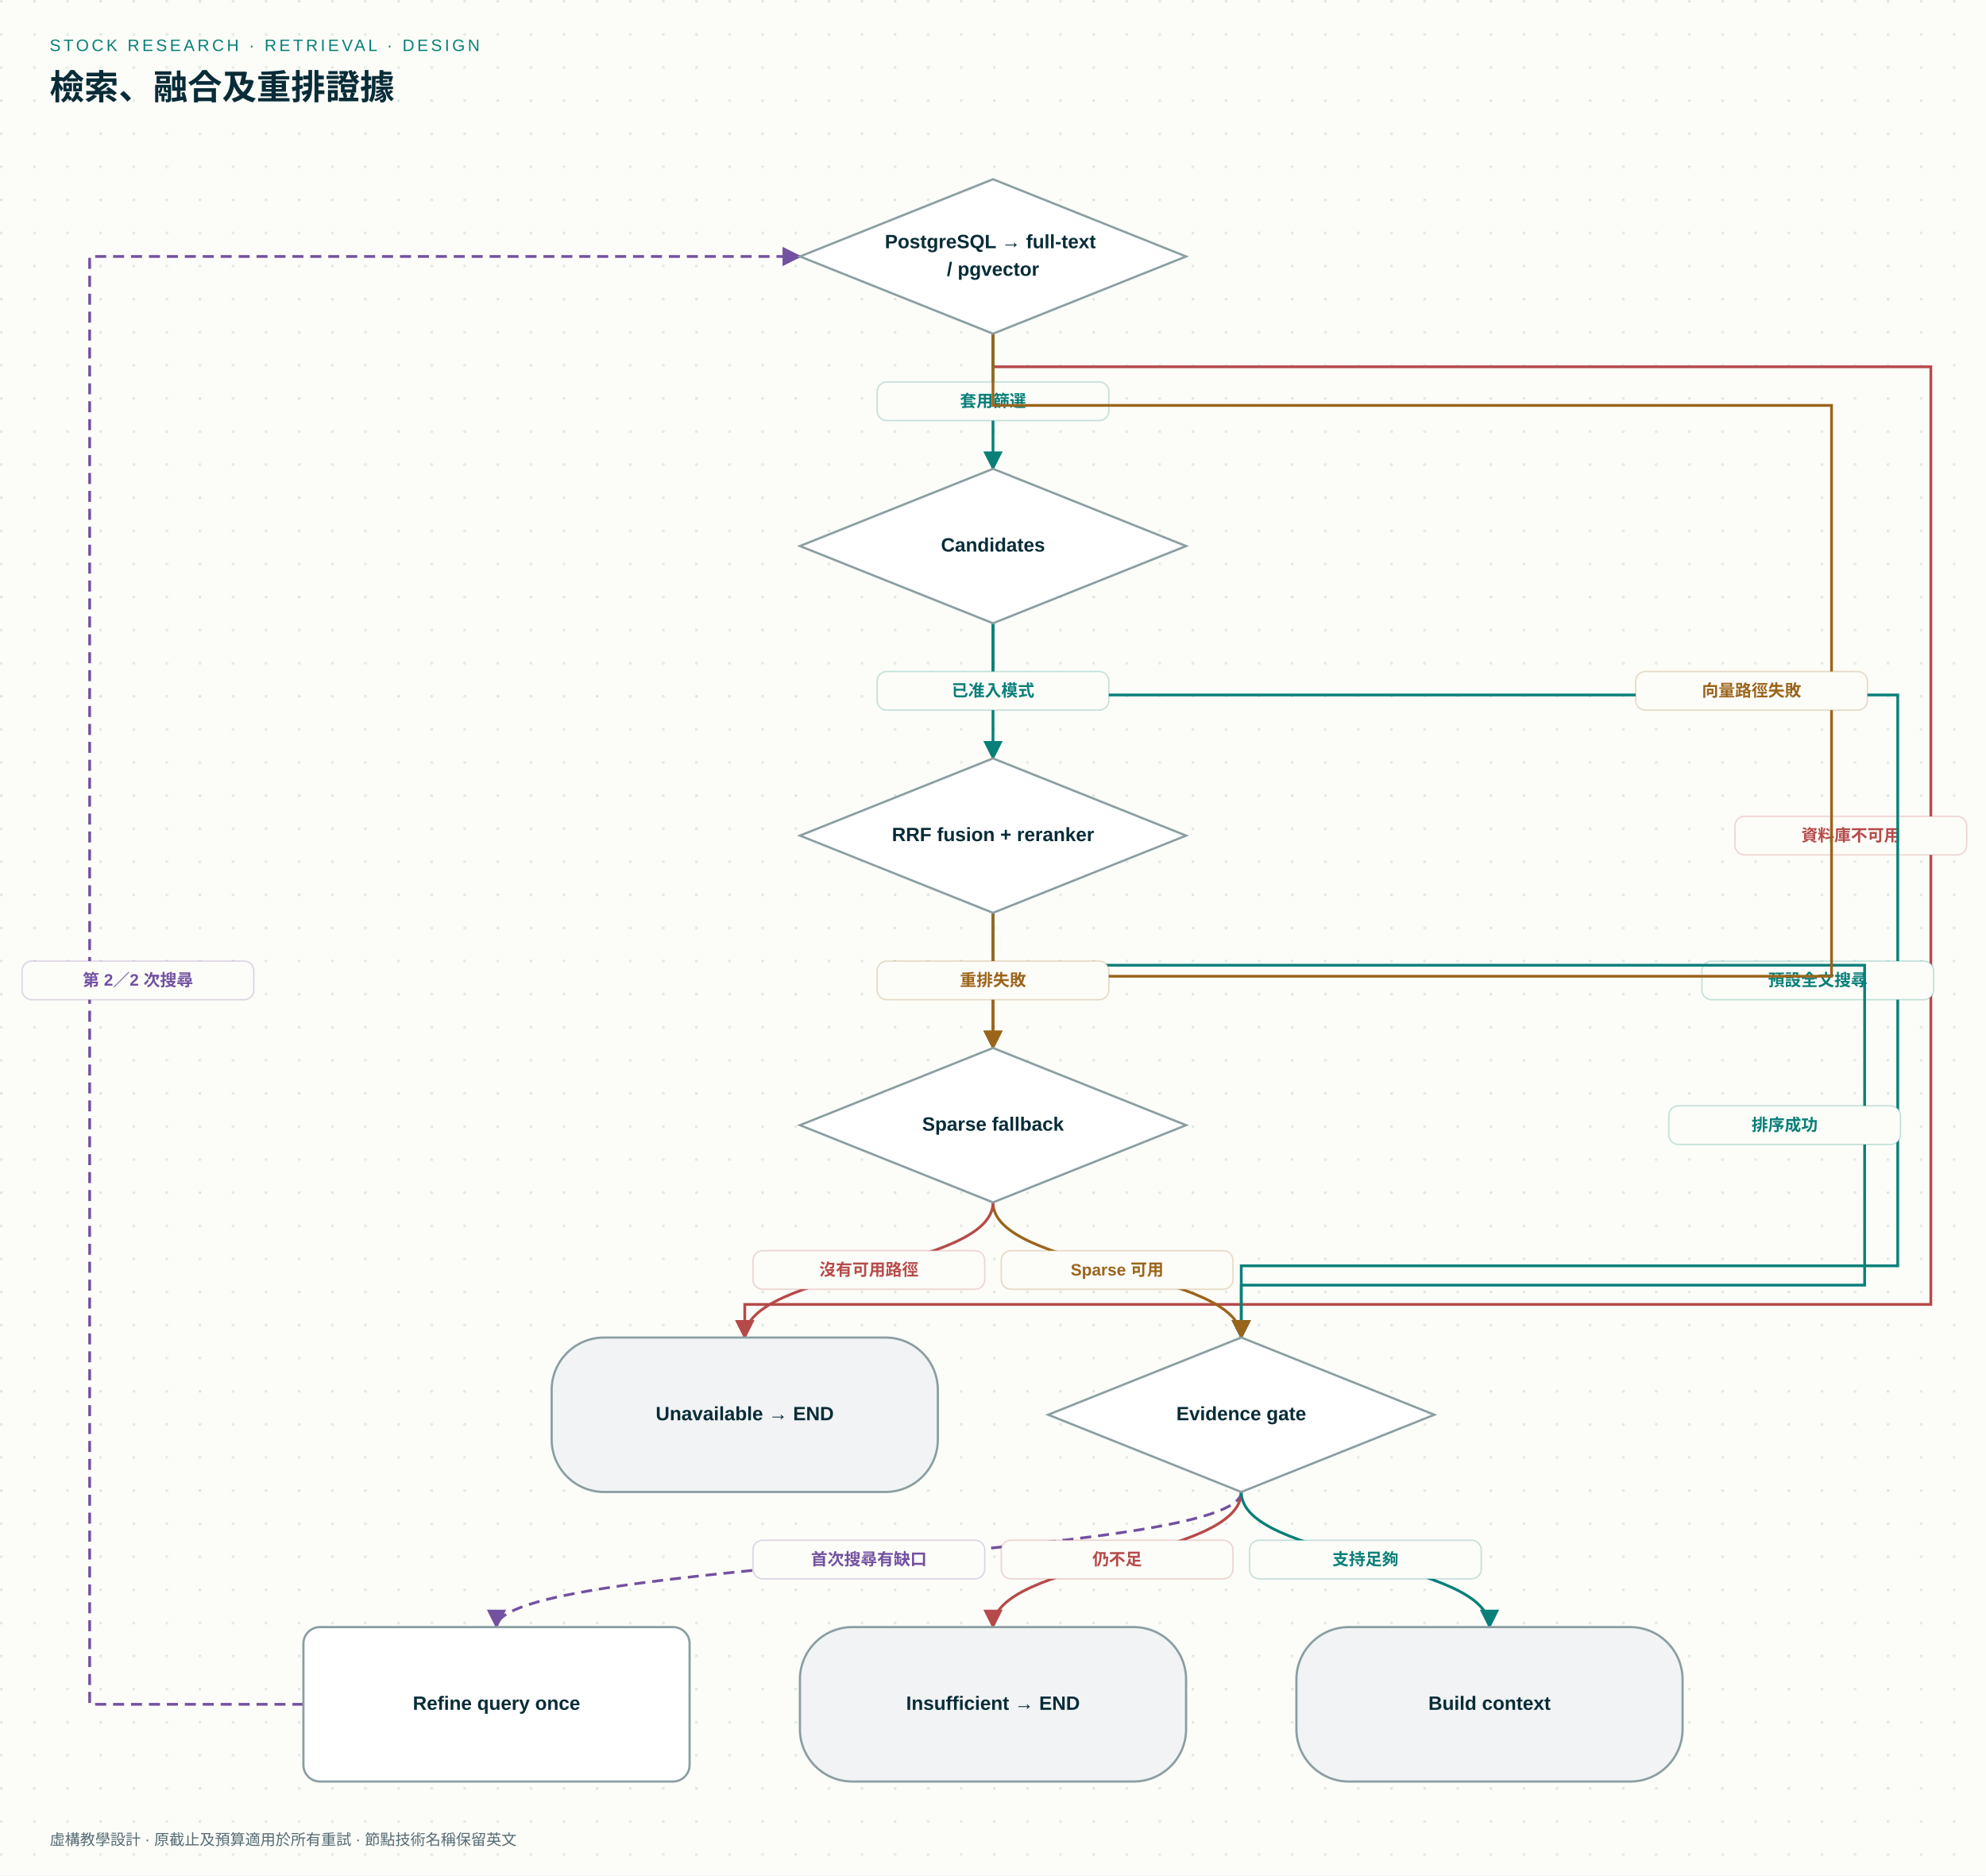
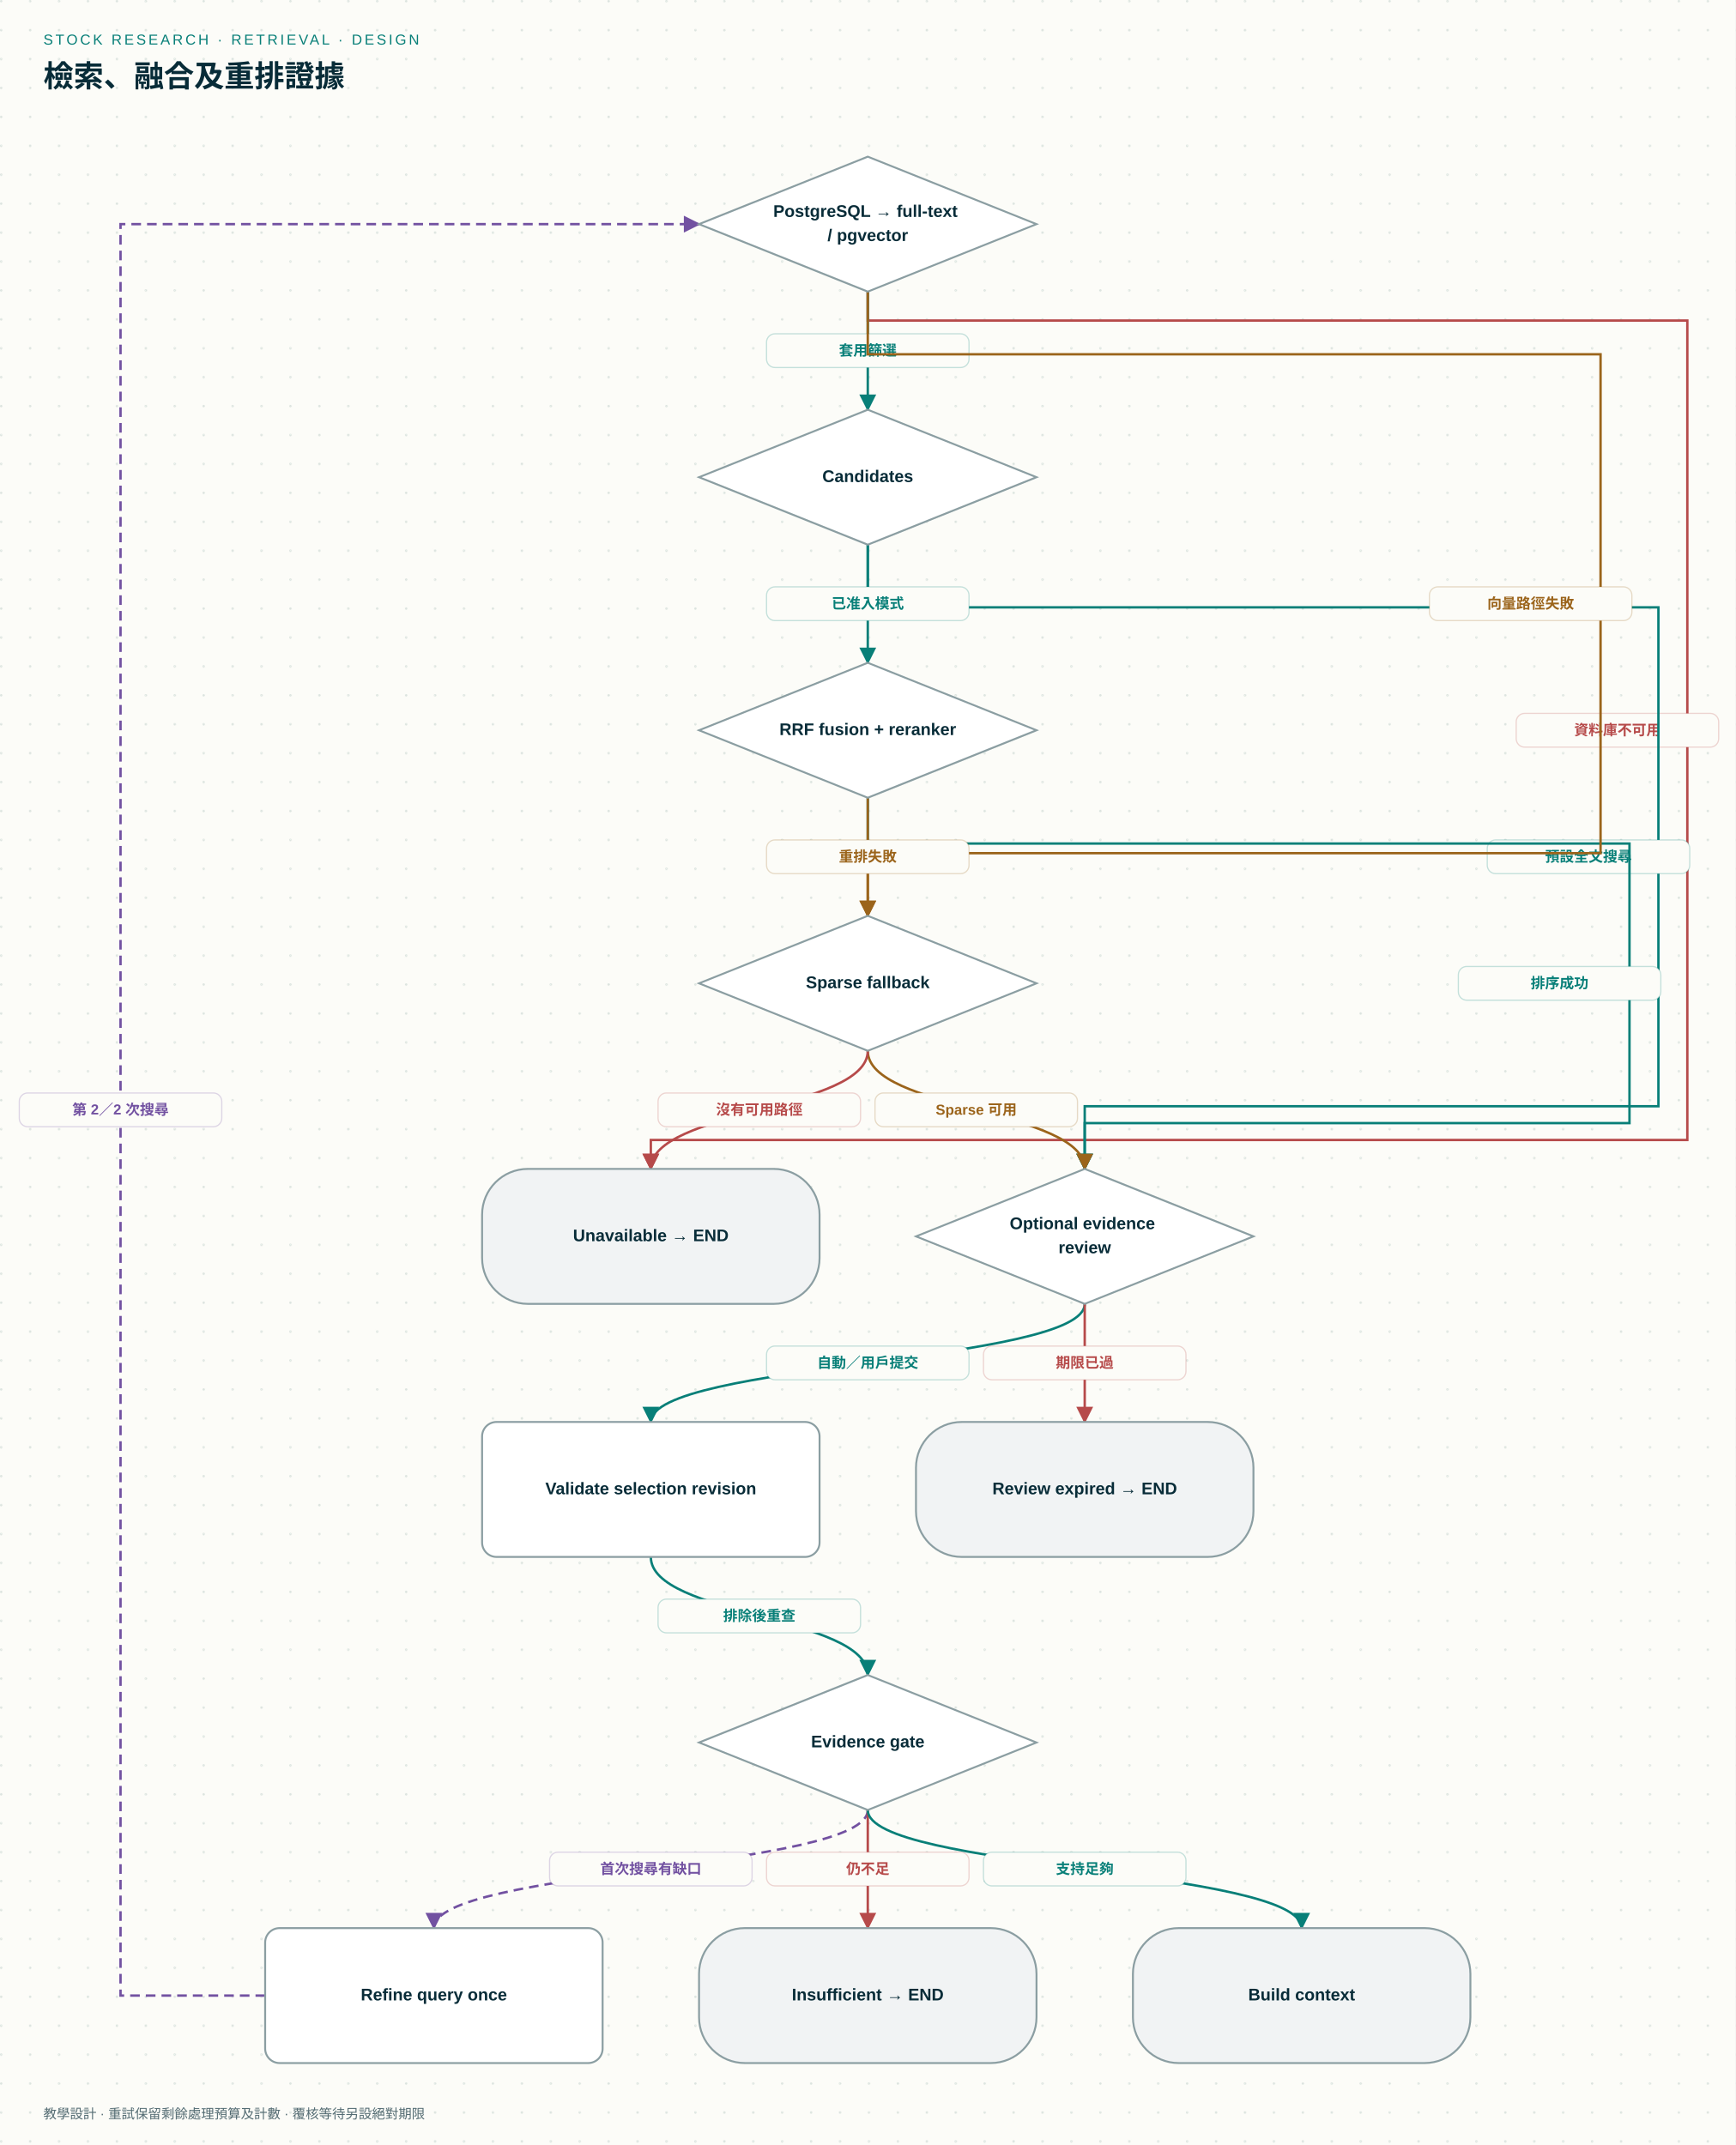
- <svg xmlns="http://www.w3.org/2000/svg" viewBox="0 0 1440 1360" width="1440" height="1360" role="img" aria-label="檢索、融合及重排證據" style="font-family:Arial, &quot;Noto Sans TC&quot;, sans-serif;display:block;max-width:100%;height:auto">
+ <svg xmlns="http://www.w3.org/2000/svg" viewBox="0 0 1440 1780" width="1440" height="1780" role="img" aria-label="檢索、融合及重排證據" style="font-family:Arial, &quot;Noto Sans TC&quot;, sans-serif;display:block;max-width:100%;height:auto">
  <defs>
    <pattern id="retrieval-zh-grid" width="24" height="24" patternUnits="userSpaceOnUse">
      <circle cx="1" cy="1" r="1" fill="#dce4df" />
    </pattern>
    <marker id="retrieval-zh-flow" viewBox="0 0 10 10" refX="9" refY="5" markerWidth="7" markerHeight="7" orient="auto-start-reverse">
      <path d="M 0 0 L 10 5 L 0 10 z" fill="#087f78" />
    </marker>
    <marker id="retrieval-zh-retry" viewBox="0 0 10 10" refX="9" refY="5" markerWidth="7" markerHeight="7" orient="auto-start-reverse">
      <path d="M 0 0 L 10 5 L 0 10 z" fill="#7251a1" />
    </marker>
    <marker id="retrieval-zh-fallback" viewBox="0 0 10 10" refX="9" refY="5" markerWidth="7" markerHeight="7" orient="auto-start-reverse">
      <path d="M 0 0 L 10 5 L 0 10 z" fill="#9b641b" />
    </marker>
    <marker id="retrieval-zh-stop" viewBox="0 0 10 10" refX="9" refY="5" markerWidth="7" markerHeight="7" orient="auto-start-reverse">
      <path d="M 0 0 L 10 5 L 0 10 z" fill="#b64a4a" />
    </marker>
  </defs>
-   <rect width="1440" height="1360" fill="#fcfcf8" />
-   <rect width="1440" height="1360" fill="url(#retrieval-zh-grid)" />
+   <rect width="1440" height="1780" fill="#fcfcf8" />
+   <rect width="1440" height="1780" fill="url(#retrieval-zh-grid)" />
  <text x="36" y="37" fill="#087f78" font-size="12" letter-spacing="2">STOCK RESEARCH · RETRIEVAL · DESIGN</text>
  <text x="36" y="72" fill="#082c38" font-size="25" font-weight="700">檢索、融合及重排證據</text>
  <g opacity="1">
    <path d="M 720 242 V 266 H 1400 V 946 H 540 V 970" fill="none" stroke="#b64a4a" stroke-width="2" marker-end="url(#retrieval-zh-stop)" />
    <rect x="1258" y="592" width="168" height="28" rx="7" fill="#fcfcf8" stroke="#b64a4a" stroke-opacity=".23" />
    <text x="1342" text-anchor="middle" fill="#b64a4a" font-size="12" font-weight="600">
      <tspan x="1342" y="610">資料庫不可用</tspan>
    </text>
  </g>
  <g opacity="1">
    <path d="M 720 242 C 720 291, 720 291, 720 340" fill="none" stroke="#087f78" stroke-width="2" marker-end="url(#retrieval-zh-flow)" />
    <rect x="636" y="277" width="168" height="28" rx="7" fill="#fcfcf8" stroke="#087f78" stroke-opacity=".23" />
    <text x="720" text-anchor="middle" fill="#087f78" font-size="12" font-weight="600">
      <tspan x="720" y="295">套用篩選</tspan>
    </text>
  </g>
  <g opacity="1">
    <path d="M 720 452 V 504 H 1376 V 918 H 900 V 970" fill="none" stroke="#087f78" stroke-width="2" marker-end="url(#retrieval-zh-flow)" />
    <rect x="1234" y="697" width="168" height="28" rx="7" fill="#fcfcf8" stroke="#087f78" stroke-opacity=".23" />
    <text x="1318" text-anchor="middle" fill="#087f78" font-size="12" font-weight="600">
      <tspan x="1318" y="715">預設全文搜尋</tspan>
    </text>
  </g>
  <g opacity="1">
    <path d="M 720 452 C 720 501, 720 501, 720 550" fill="none" stroke="#087f78" stroke-width="2" marker-end="url(#retrieval-zh-flow)" />
    <rect x="636" y="487" width="168" height="28" rx="7" fill="#fcfcf8" stroke="#087f78" stroke-opacity=".23" />
    <text x="720" text-anchor="middle" fill="#087f78" font-size="12" font-weight="600">
      <tspan x="720" y="505">已准入模式</tspan>
    </text>
  </g>
  <g opacity="1">
    <path d="M 720 662 V 700 H 1352 V 932 H 900 V 970" fill="none" stroke="#087f78" stroke-width="2" marker-end="url(#retrieval-zh-flow)" />
    <rect x="1210" y="802" width="168" height="28" rx="7" fill="#fcfcf8" stroke="#087f78" stroke-opacity=".23" />
    <text x="1294" text-anchor="middle" fill="#087f78" font-size="12" font-weight="600">
      <tspan x="1294" y="820">排序成功</tspan>
    </text>
  </g>
  <g opacity="1">
    <path d="M 720 242 V 294 H 1328 V 708 H 720 V 760" fill="none" stroke="#9b641b" stroke-width="2" marker-end="url(#retrieval-zh-fallback)" />
    <rect x="1186" y="487" width="168" height="28" rx="7" fill="#fcfcf8" stroke="#9b641b" stroke-opacity=".23" />
    <text x="1270" text-anchor="middle" fill="#9b641b" font-size="12" font-weight="600">
      <tspan x="1270" y="505">向量路徑失敗</tspan>
    </text>
  </g>
  <g opacity="1">
    <path d="M 720 662 C 720 711, 720 711, 720 760" fill="none" stroke="#9b641b" stroke-width="2" marker-end="url(#retrieval-zh-fallback)" />
    <rect x="636" y="697" width="168" height="28" rx="7" fill="#fcfcf8" stroke="#9b641b" stroke-opacity=".23" />
    <text x="720" text-anchor="middle" fill="#9b641b" font-size="12" font-weight="600">
      <tspan x="720" y="715">重排失敗</tspan>
    </text>
  </g>
  <g opacity="1">
    <path d="M 720 872 C 720 921, 900 921, 900 970" fill="none" stroke="#9b641b" stroke-width="2" marker-end="url(#retrieval-zh-fallback)" />
    <rect x="726" y="907" width="168" height="28" rx="7" fill="#fcfcf8" stroke="#9b641b" stroke-opacity=".23" />
    <text x="810" text-anchor="middle" fill="#9b641b" font-size="12" font-weight="600">
      <tspan x="810" y="925">Sparse 可用</tspan>
    </text>
  </g>
  <g opacity="1">
+     <path d="M 900 1082 C 900 1131, 540 1131, 540 1180" fill="none" stroke="#087f78" stroke-width="2" marker-end="url(#retrieval-zh-flow)" />
+     <rect x="636" y="1117" width="168" height="28" rx="7" fill="#fcfcf8" stroke="#087f78" stroke-opacity=".23" />
+     <text x="720" text-anchor="middle" fill="#087f78" font-size="12" font-weight="600">
+       <tspan x="720" y="1135">自動／用戶提交</tspan>
+     </text>
+   </g>
+   <g opacity="1">
+     <path d="M 900 1082 C 900 1131, 900 1131, 900 1180" fill="none" stroke="#b64a4a" stroke-width="2" marker-end="url(#retrieval-zh-stop)" />
+     <rect x="816" y="1117" width="168" height="28" rx="7" fill="#fcfcf8" stroke="#b64a4a" stroke-opacity=".23" />
+     <text x="900" text-anchor="middle" fill="#b64a4a" font-size="12" font-weight="600">
+       <tspan x="900" y="1135">期限已過</tspan>
+     </text>
+   </g>
+   <g opacity="1">
+     <path d="M 540 1292 C 540 1341, 720 1341, 720 1390" fill="none" stroke="#087f78" stroke-width="2" marker-end="url(#retrieval-zh-flow)" />
+     <rect x="546" y="1327" width="168" height="28" rx="7" fill="#fcfcf8" stroke="#087f78" stroke-opacity=".23" />
+     <text x="630" text-anchor="middle" fill="#087f78" font-size="12" font-weight="600">
+       <tspan x="630" y="1345">排除後重查</tspan>
+     </text>
+   </g>
+   <g opacity="1">
    <path d="M 720 872 C 720 921, 540 921, 540 970" fill="none" stroke="#b64a4a" stroke-width="2" marker-end="url(#retrieval-zh-stop)" />
    <rect x="546" y="907" width="168" height="28" rx="7" fill="#fcfcf8" stroke="#b64a4a" stroke-opacity=".23" />
    <text x="630" text-anchor="middle" fill="#b64a4a" font-size="12" font-weight="600">
      <tspan x="630" y="925">沒有可用路徑</tspan>
    </text>
  </g>
  <g opacity="1">
-     <path d="M 900 1082 C 900 1131, 360 1131, 360 1180" fill="none" stroke="#7251a1" stroke-width="2" stroke-dasharray="8 5" marker-end="url(#retrieval-zh-retry)" />
-     <rect x="546" y="1117" width="168" height="28" rx="7" fill="#fcfcf8" stroke="#7251a1" stroke-opacity=".23" />
-     <text x="630" text-anchor="middle" fill="#7251a1" font-size="12" font-weight="600">
-       <tspan x="630" y="1135">首次搜尋有缺口</tspan>
-     </text>
-   </g>
-   <g opacity="1">
-     <path d="M 220 1236 H 65 V 186 H 580" fill="none" stroke="#7251a1" stroke-width="2" stroke-dasharray="8 5" marker-end="url(#retrieval-zh-retry)" />
-     <rect x="16" y="697" width="168" height="28" rx="7" fill="#fcfcf8" stroke="#7251a1" stroke-opacity=".23" />
+     <path d="M 720 1502 C 720 1551, 360 1551, 360 1600" fill="none" stroke="#7251a1" stroke-width="2" stroke-dasharray="8 5" marker-end="url(#retrieval-zh-retry)" />
+     <rect x="456" y="1537" width="168" height="28" rx="7" fill="#fcfcf8" stroke="#7251a1" stroke-opacity=".23" />
+     <text x="540" text-anchor="middle" fill="#7251a1" font-size="12" font-weight="600">
+       <tspan x="540" y="1555">首次搜尋有缺口</tspan>
+     </text>
+   </g>
+   <g opacity="1">
+     <path d="M 220 1656 H 100 V 186 H 580" fill="none" stroke="#7251a1" stroke-width="2" stroke-dasharray="8 5" marker-end="url(#retrieval-zh-retry)" />
+     <rect x="16" y="907" width="168" height="28" rx="7" fill="#fcfcf8" stroke="#7251a1" stroke-opacity=".23" />
    <text x="100" text-anchor="middle" fill="#7251a1" font-size="12" font-weight="600">
-       <tspan x="100" y="715">第 2／2 次搜尋</tspan>
-     </text>
-   </g>
-   <g opacity="1">
-     <path d="M 900 1082 C 900 1131, 720 1131, 720 1180" fill="none" stroke="#b64a4a" stroke-width="2" marker-end="url(#retrieval-zh-stop)" />
-     <rect x="726" y="1117" width="168" height="28" rx="7" fill="#fcfcf8" stroke="#b64a4a" stroke-opacity=".23" />
-     <text x="810" text-anchor="middle" fill="#b64a4a" font-size="12" font-weight="600">
-       <tspan x="810" y="1135">仍不足</tspan>
-     </text>
-   </g>
-   <g opacity="1">
-     <path d="M 900 1082 C 900 1131, 1080 1131, 1080 1180" fill="none" stroke="#087f78" stroke-width="2" marker-end="url(#retrieval-zh-flow)" />
-     <rect x="906" y="1117" width="168" height="28" rx="7" fill="#fcfcf8" stroke="#087f78" stroke-opacity=".23" />
-     <text x="990" text-anchor="middle" fill="#087f78" font-size="12" font-weight="600">
-       <tspan x="990" y="1135">支持足夠</tspan>
+       <tspan x="100" y="925">第 2／2 次搜尋</tspan>
+     </text>
+   </g>
+   <g opacity="1">
+     <path d="M 720 1502 C 720 1551, 720 1551, 720 1600" fill="none" stroke="#b64a4a" stroke-width="2" marker-end="url(#retrieval-zh-stop)" />
+     <rect x="636" y="1537" width="168" height="28" rx="7" fill="#fcfcf8" stroke="#b64a4a" stroke-opacity=".23" />
+     <text x="720" text-anchor="middle" fill="#b64a4a" font-size="12" font-weight="600">
+       <tspan x="720" y="1555">仍不足</tspan>
+     </text>
+   </g>
+   <g opacity="1">
+     <path d="M 720 1502 C 720 1551, 1080 1551, 1080 1600" fill="none" stroke="#087f78" stroke-width="2" marker-end="url(#retrieval-zh-flow)" />
+     <rect x="816" y="1537" width="168" height="28" rx="7" fill="#fcfcf8" stroke="#087f78" stroke-opacity=".23" />
+     <text x="900" text-anchor="middle" fill="#087f78" font-size="12" font-weight="600">
+       <tspan x="900" y="1555">支持足夠</tspan>
    </text>
  </g>
  <g data-node-id="PostgreSQL → full-text / pgvector" aria-label="PostgreSQL → full-text / pgvector">
    <polygon points="720,130 860,186 720,242 580,186" fill="#fff" stroke="#8b9ea2" stroke-width="1.6" />
    <text x="720" text-anchor="middle" fill="#082c38" font-size="14" font-weight="600" pointer-events="none">
      <tspan x="720" y="180">PostgreSQL → full-text</tspan>
      <tspan x="720" y="200">/ pgvector</tspan>
    </text>
  </g>
  <g data-node-id="Unavailable → END" aria-label="Unavailable → END">
    <rect x="400" y="970" width="280" height="112" rx="38" fill="#f1f3f4" stroke="#8b9ea2" stroke-width="1.6" />
    <text x="540" text-anchor="middle" fill="#082c38" font-size="14" font-weight="600" pointer-events="none">
      <tspan x="540" y="1030">Unavailable → END</tspan>
    </text>
  </g>
-   <g data-node-id="Evidence gate" aria-label="Evidence gate">
+   <g data-node-id="Optional evidence review" aria-label="Optional evidence review">
    <polygon points="900,970 1040,1026 900,1082 760,1026" fill="#fff" stroke="#8b9ea2" stroke-width="1.6" />
    <text x="900" text-anchor="middle" fill="#082c38" font-size="14" font-weight="600" pointer-events="none">
-       <tspan x="900" y="1030">Evidence gate</tspan>
+       <tspan x="900" y="1020">Optional evidence</tspan>
+       <tspan x="900" y="1040">review</tspan>
    </text>
  </g>
  <g data-node-id="Candidates" aria-label="Candidates">
    <polygon points="720,340 860,396 720,452 580,396" fill="#fff" stroke="#8b9ea2" stroke-width="1.6" />
    <text x="720" text-anchor="middle" fill="#082c38" font-size="14" font-weight="600" pointer-events="none">
      <tspan x="720" y="400">Candidates</tspan>
    </text>
  </g>
  <g data-node-id="RRF fusion + reranker" aria-label="RRF fusion + reranker">
    <polygon points="720,550 860,606 720,662 580,606" fill="#fff" stroke="#8b9ea2" stroke-width="1.6" />
    <text x="720" text-anchor="middle" fill="#082c38" font-size="14" font-weight="600" pointer-events="none">
      <tspan x="720" y="610">RRF fusion + reranker</tspan>
    </text>
  </g>
  <g data-node-id="Sparse fallback" aria-label="Sparse fallback">
    <polygon points="720,760 860,816 720,872 580,816" fill="#fff" stroke="#8b9ea2" stroke-width="1.6" />
    <text x="720" text-anchor="middle" fill="#082c38" font-size="14" font-weight="600" pointer-events="none">
      <tspan x="720" y="820">Sparse fallback</tspan>
    </text>
  </g>
+   <g data-node-id="Validate selection revision" aria-label="Validate selection revision">
+     <rect x="400" y="1180" width="280" height="112" rx="12" fill="#fff" stroke="#8b9ea2" stroke-width="1.6" />
+     <text x="540" text-anchor="middle" fill="#082c38" font-size="14" font-weight="600" pointer-events="none">
+       <tspan x="540" y="1240">Validate selection revision</tspan>
+     </text>
+   </g>
+   <g data-node-id="Review expired → END" aria-label="Review expired → END">
+     <rect x="760" y="1180" width="280" height="112" rx="38" fill="#f1f3f4" stroke="#8b9ea2" stroke-width="1.6" />
+     <text x="900" text-anchor="middle" fill="#082c38" font-size="14" font-weight="600" pointer-events="none">
+       <tspan x="900" y="1240">Review expired → END</tspan>
+     </text>
+   </g>
+   <g data-node-id="Evidence gate" aria-label="Evidence gate">
+     <polygon points="720,1390 860,1446 720,1502 580,1446" fill="#fff" stroke="#8b9ea2" stroke-width="1.6" />
+     <text x="720" text-anchor="middle" fill="#082c38" font-size="14" font-weight="600" pointer-events="none">
+       <tspan x="720" y="1450">Evidence gate</tspan>
+     </text>
+   </g>
  <g data-node-id="Refine query once" aria-label="Refine query once">
-     <rect x="220" y="1180" width="280" height="112" rx="12" fill="#fff" stroke="#8b9ea2" stroke-width="1.6" />
+     <rect x="220" y="1600" width="280" height="112" rx="12" fill="#fff" stroke="#8b9ea2" stroke-width="1.6" />
    <text x="360" text-anchor="middle" fill="#082c38" font-size="14" font-weight="600" pointer-events="none">
-       <tspan x="360" y="1240">Refine query once</tspan>
+       <tspan x="360" y="1660">Refine query once</tspan>
    </text>
  </g>
  <g data-node-id="Insufficient → END" aria-label="Insufficient → END">
-     <rect x="580" y="1180" width="280" height="112" rx="38" fill="#f1f3f4" stroke="#8b9ea2" stroke-width="1.6" />
-     <text x="720" text-anchor="middle" fill="#082c38" font-size="14" font-weight="600" pointer-events="none">
-       <tspan x="720" y="1240">Insufficient → END</tspan>
+     <rect x="580" y="1600" width="280" height="112" rx="38" fill="#f1f3f4" stroke="#8b9ea2" stroke-width="1.6" />
+     <text x="720" text-anchor="middle" fill="#082c38" font-size="14" font-weight="600" pointer-events="none">
+       <tspan x="720" y="1660">Insufficient → END</tspan>
    </text>
  </g>
  <g data-node-id="Build context" aria-label="Build context">
-     <rect x="940" y="1180" width="280" height="112" rx="38" fill="#f1f3f4" stroke="#8b9ea2" stroke-width="1.6" />
+     <rect x="940" y="1600" width="280" height="112" rx="38" fill="#f1f3f4" stroke="#8b9ea2" stroke-width="1.6" />
    <text x="1080" text-anchor="middle" fill="#082c38" font-size="14" font-weight="600" pointer-events="none">
-       <tspan x="1080" y="1240">Build context</tspan>
-     </text>
-   </g>
-   <text x="36" y="1338" font-size="11" fill="#536b72">虛構教學設計 · 原截止及預算適用於所有重試 · 節點技術名稱保留英文</text>
+       <tspan x="1080" y="1660">Build context</tspan>
+     </text>
+   </g>
+   <text x="36" y="1758" font-size="11" fill="#536b72">教學設計 · 重試保留剩餘處理預算及計數 · 覆核等待另設絕對期限</text>
</svg>
